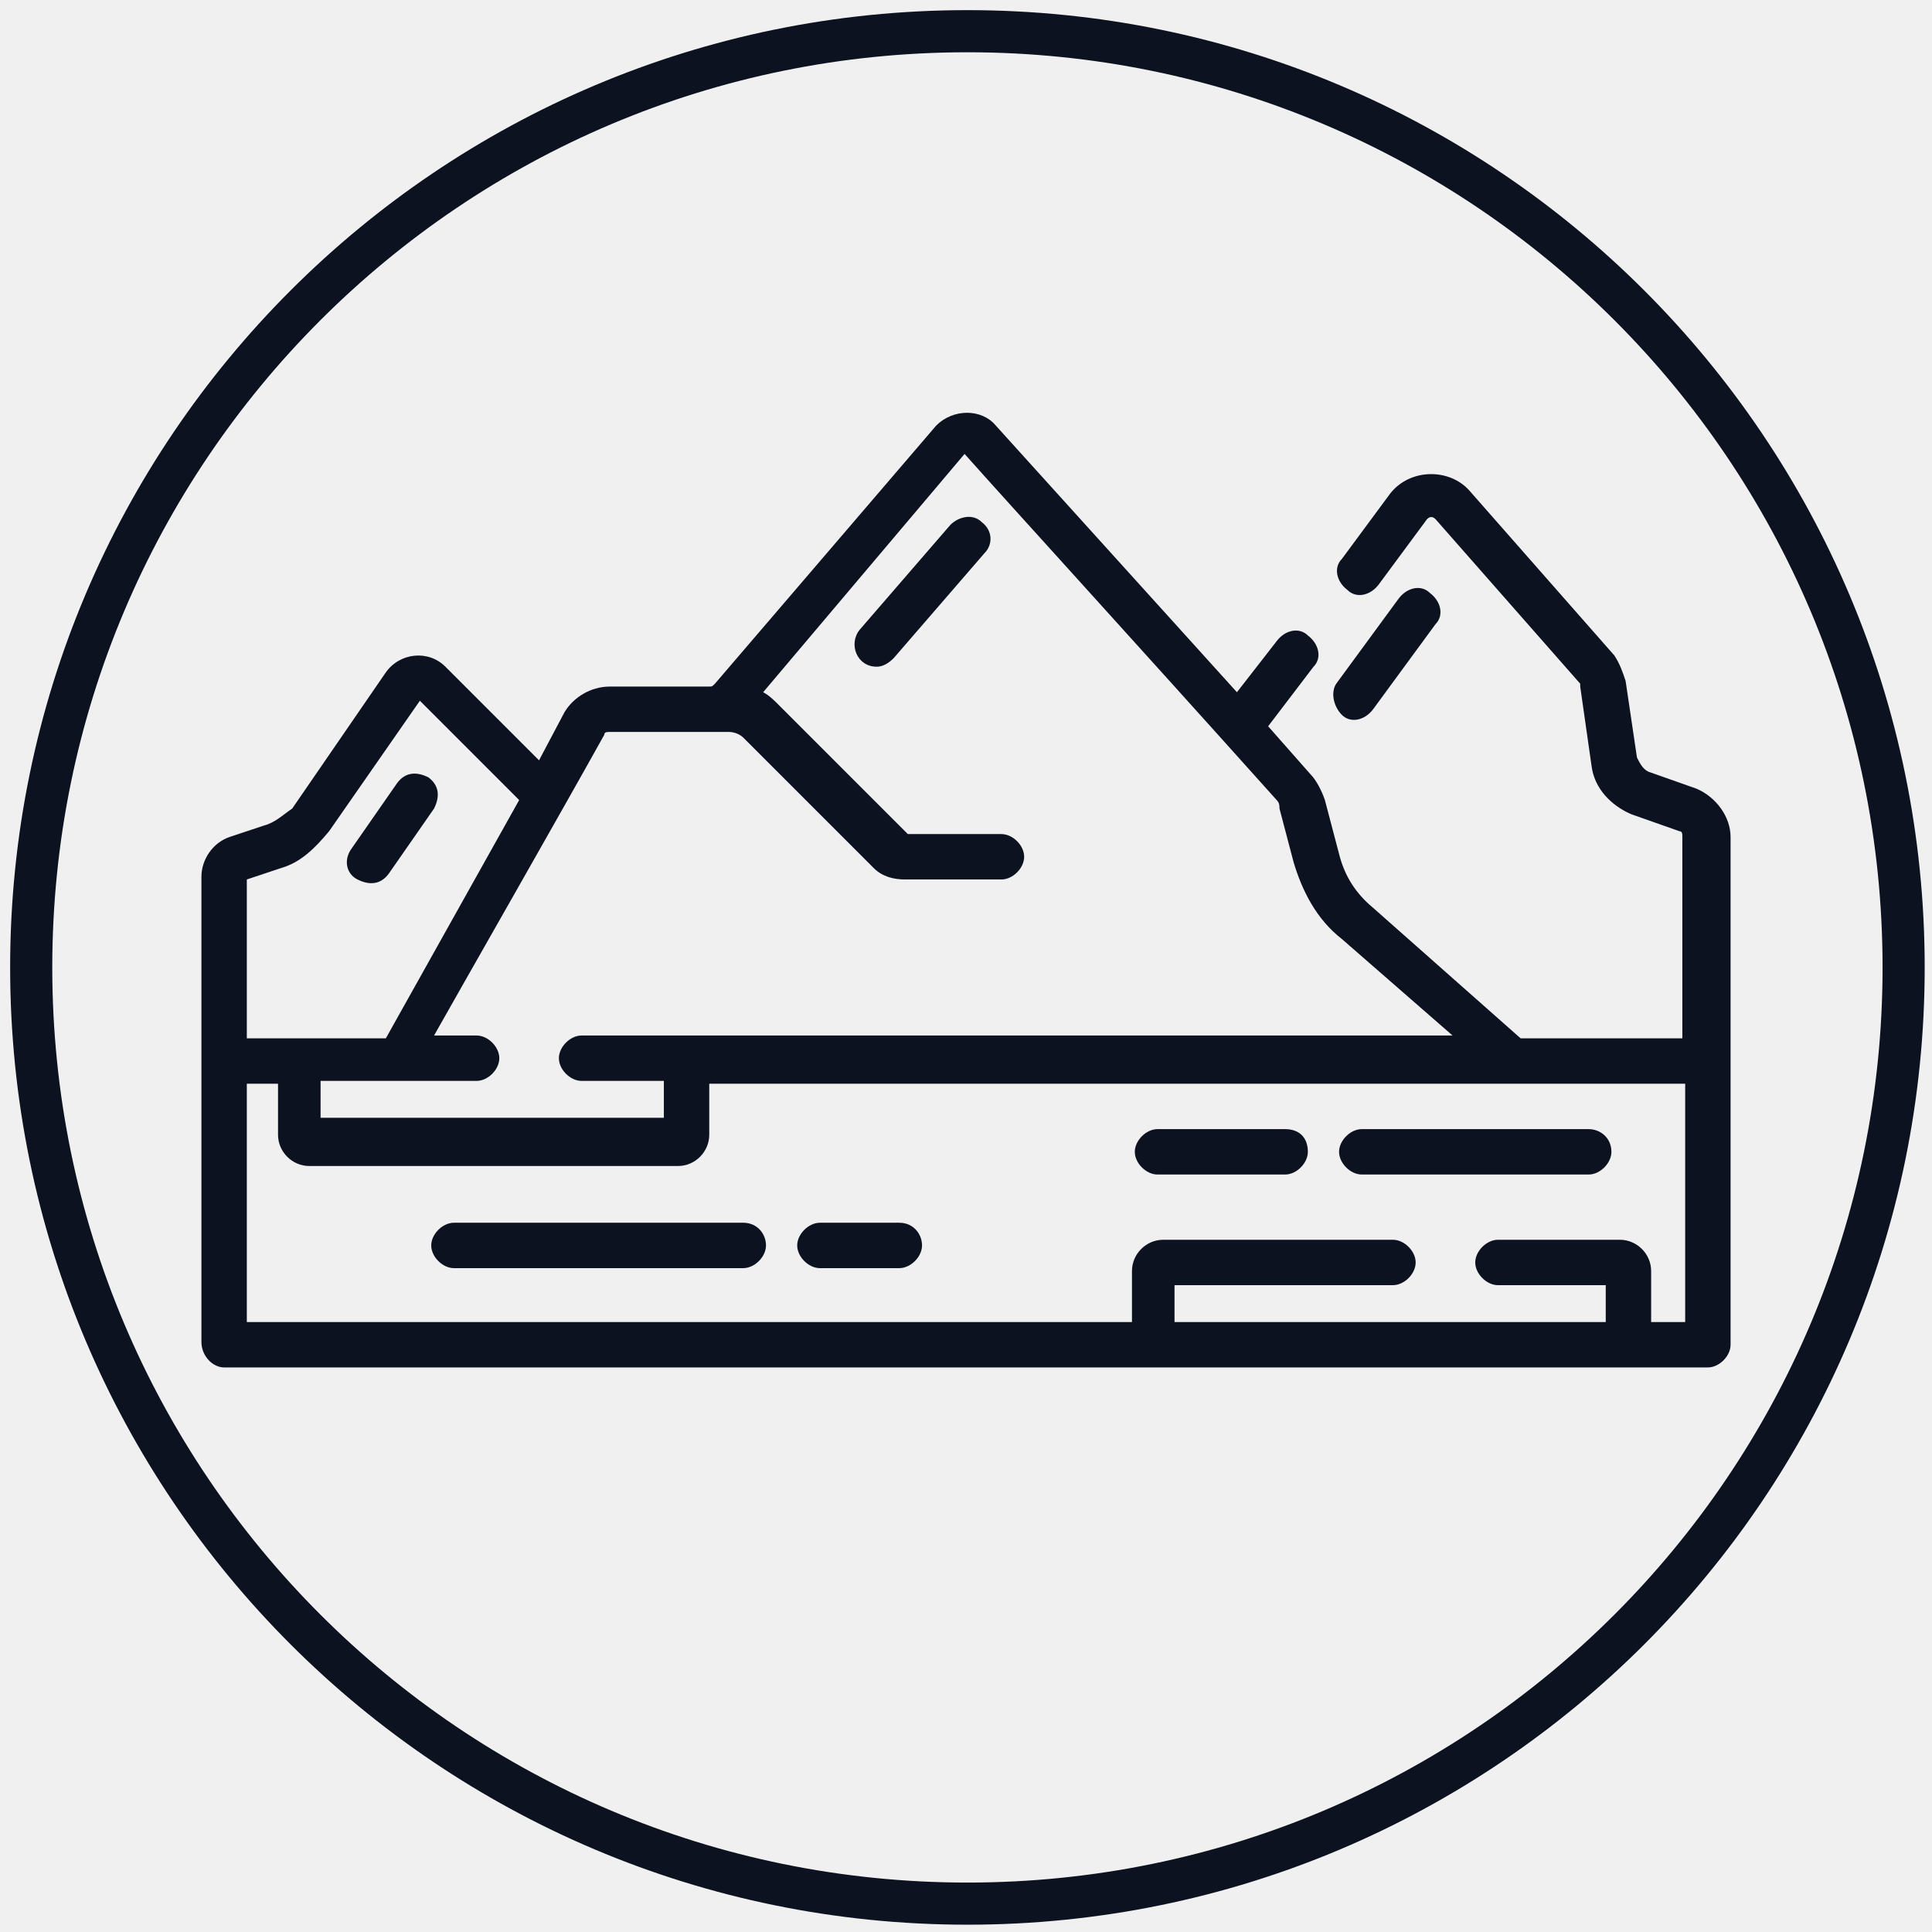
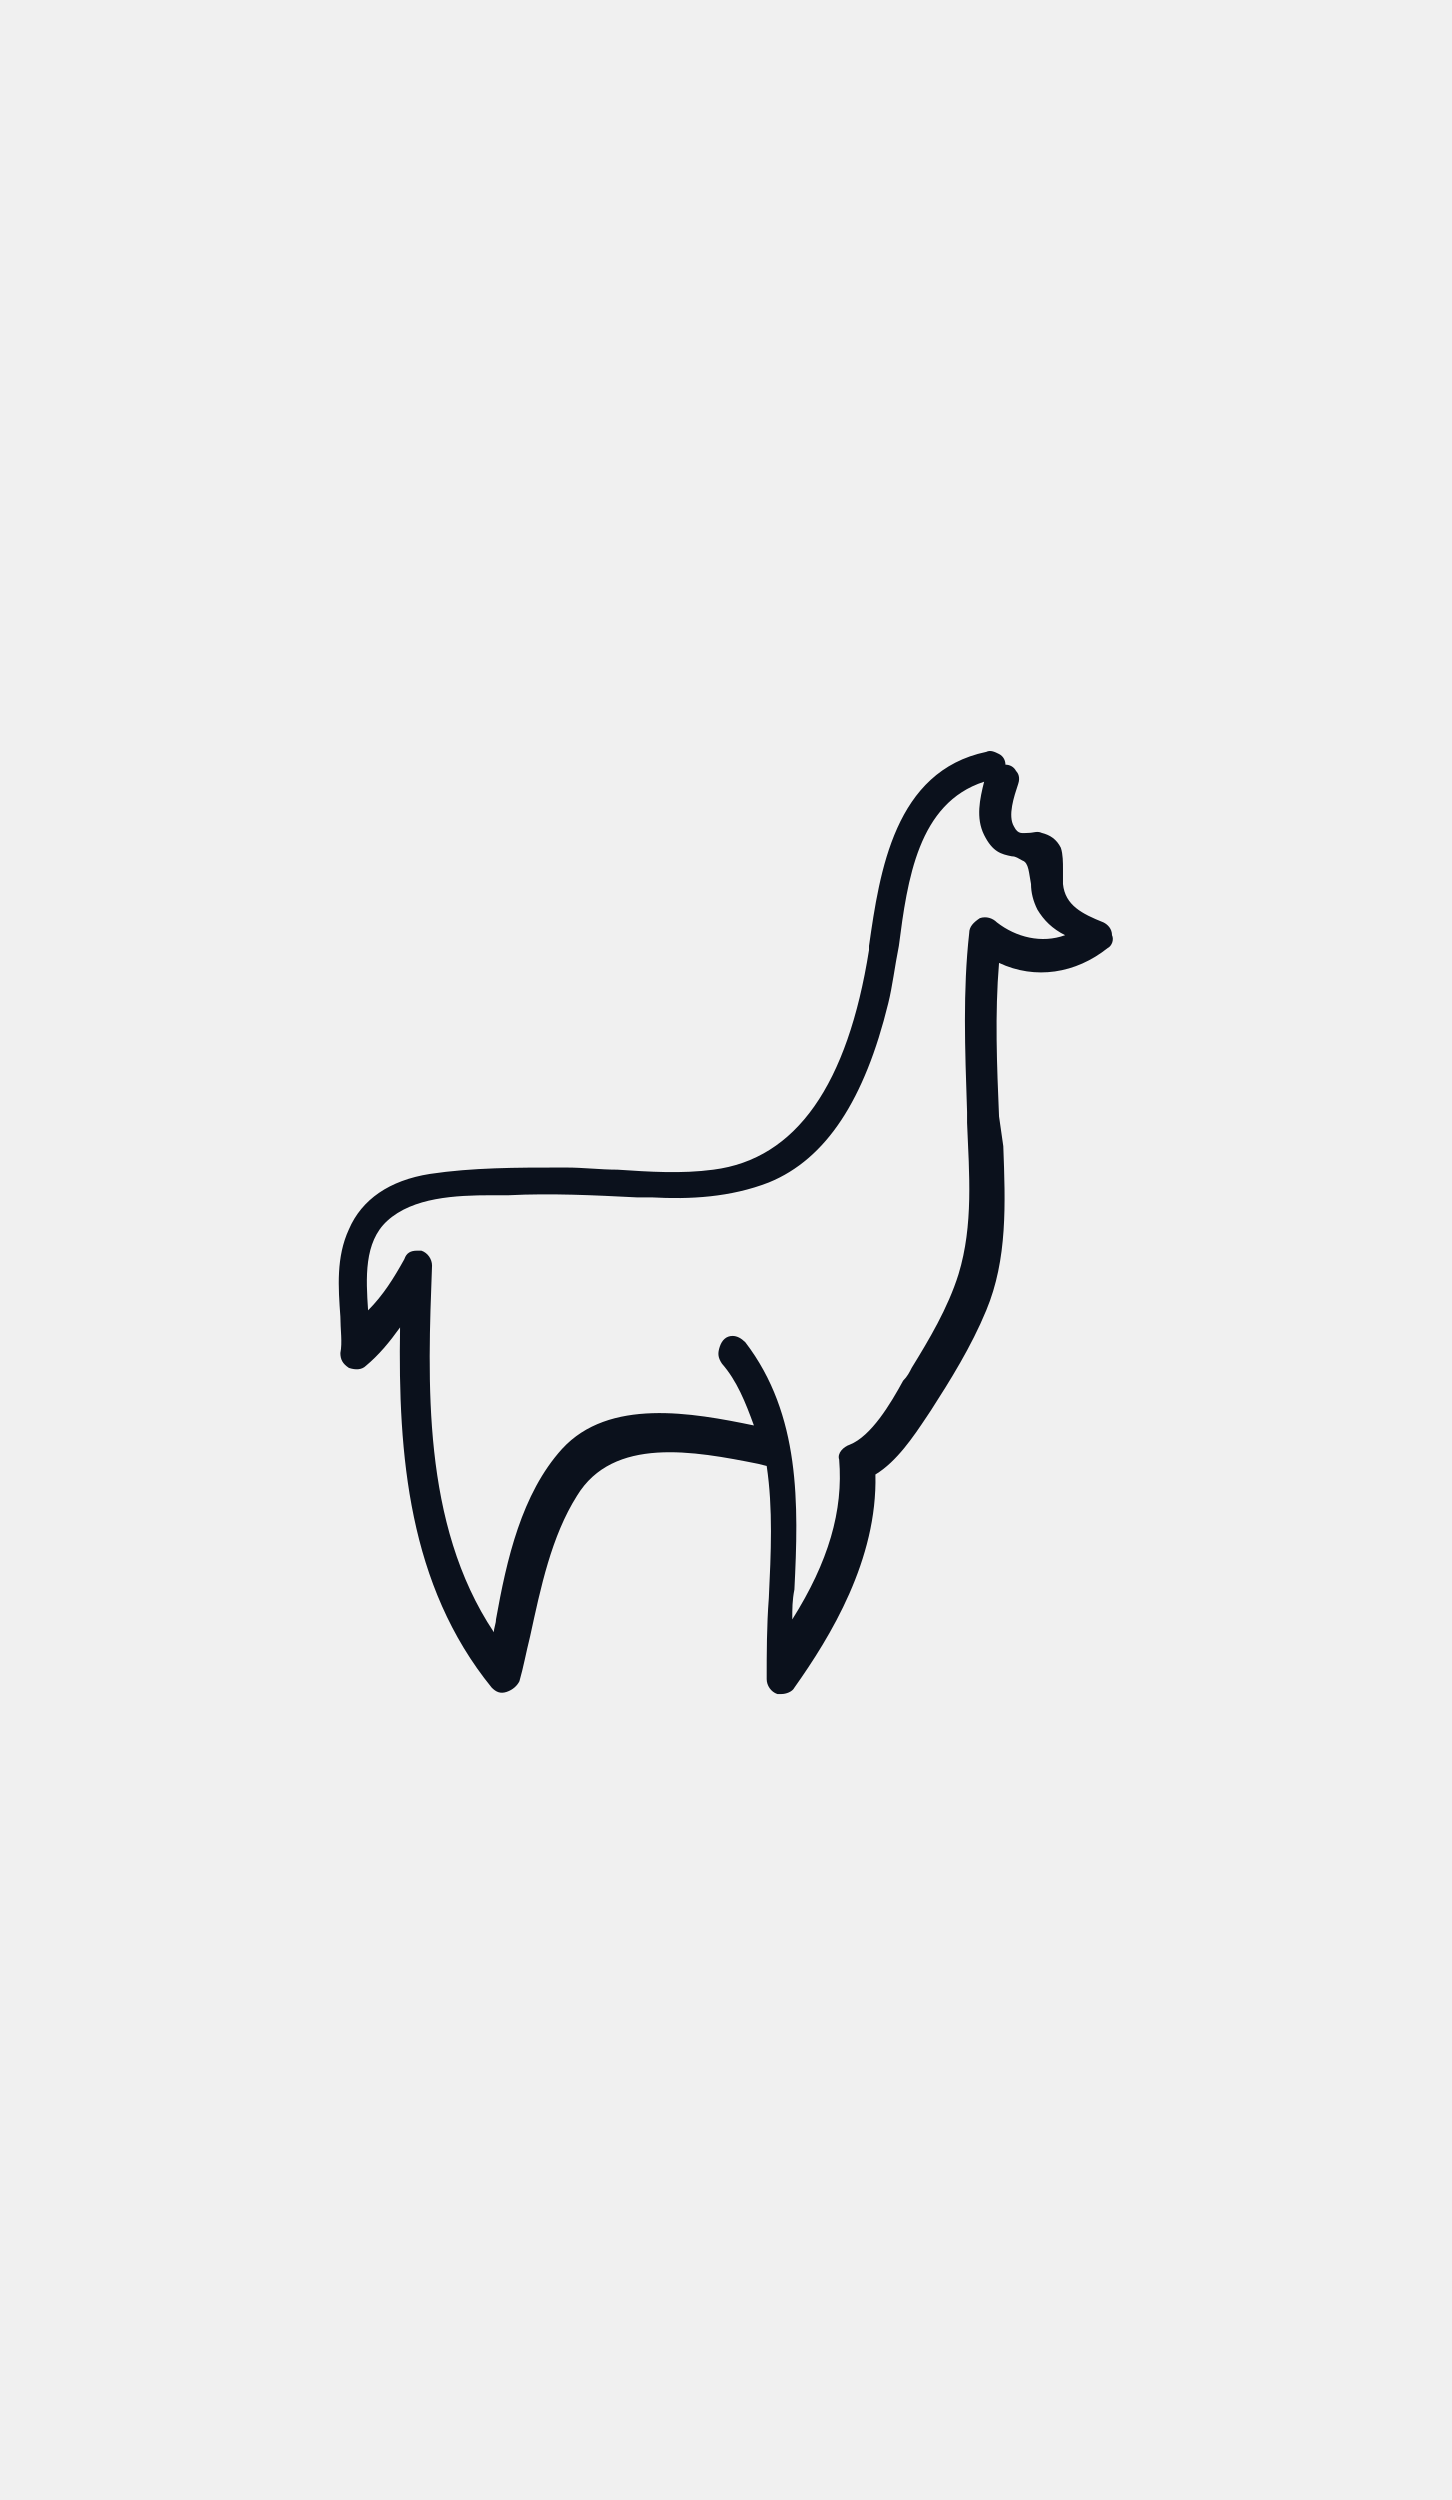
- <svg xmlns="http://www.w3.org/2000/svg" version="1.1" x="0px" y="0px" viewBox="0 0 68.1 68.1" style="enable-background:new 0 0 68.1 68.1;" xml:space="preserve">
-   <style type="text/css">
- 	.st0{fill:none;}
- 	.st1{fill:#919191;}
- 	.st2{fill:#010101;}
- 	.st3{fill:url(#SVGID_1_);}
- 	.st4{fill:#DEDEDE;}
- 	.st5{fill:url(#SVGID_2_);}
- 	.st6{fill:url(#SVGID_3_);}
- 	.st7{fill:url(#SVGID_4_);}
- 	.st8{fill:url(#SVGID_5_);}
- 	.st9{fill:#3E3D40;stroke:#1D1D1B;stroke-width:0.976;stroke-miterlimit:10;}
- 	.st10{fill:#333333;}
- 	.st11{fill:#F9FAFB;}
- 	.st12{fill:url(#SVGID_6_);}
- 	.st13{fill:url(#SVGID_7_);}
- 	.st14{fill:url(#SVGID_8_);}
- 	.st15{fill:url(#SVGID_9_);}
- 	.st16{fill:url(#SVGID_10_);}
- 	.st17{fill:url(#SVGID_11_);}
- 	.st18{fill:url(#SVGID_12_);}
- 	.st19{fill:url(#SVGID_13_);}
- 	.st20{fill:url(#SVGID_14_);}
- 	.st21{fill:url(#SVGID_15_);}
- 	.st22{fill:url(#SVGID_16_);}
- 	.st23{fill:url(#SVGID_17_);}
- 	.st24{fill:url(#SVGID_18_);}
- 	.st25{fill:url(#SVGID_19_);}
- 	.st26{fill:url(#SVGID_20_);}
- 	.st27{fill:url(#SVGID_21_);}
- 	.st28{fill:url(#SVGID_22_);}
- 	.st29{fill:url(#SVGID_23_);}
- 	.st30{fill:url(#SVGID_24_);}
- 	.st31{fill:url(#SVGID_25_);}
- 	.st32{fill:url(#SVGID_26_);}
- 	.st33{fill:url(#SVGID_27_);}
- 	.st34{fill:url(#SVGID_28_);}
- 	.st35{fill:url(#SVGID_29_);}
- 	.st36{fill:url(#SVGID_30_);}
- 	.st37{fill:url(#SVGID_31_);}
- 	.st38{fill:url(#SVGID_32_);}
- 	.st39{fill:url(#SVGID_33_);}
- 	.st40{fill:url(#SVGID_34_);}
- 	.st41{fill:url(#SVGID_35_);}
- 	.st42{fill:url(#SVGID_36_);}
- 	.st43{fill:url(#SVGID_37_);}
- 	.st44{fill:url(#SVGID_38_);}
- 	.st45{fill:url(#SVGID_39_);}
- 	.st46{fill:url(#SVGID_40_);}
- 	.st47{opacity:0.9;fill:#364372;}
- 	.st48{clip-path:url(#SVGID_42_);}
- 	.st49{fill:url(#SVGID_43_);}
- 	.st50{fill:url(#SVGID_44_);}
- 	.st51{fill:url(#SVGID_45_);}
- 	.st52{fill:url(#SVGID_46_);}
- 	.st53{fill:url(#SVGID_47_);}
- 	.st54{fill:url(#SVGID_48_);}
- 	.st55{fill:url(#SVGID_49_);}
- 	.st56{fill:url(#SVGID_50_);}
- 	.st57{fill:url(#SVGID_51_);}
- 	.st58{fill:url(#SVGID_52_);}
- 	.st59{fill:url(#SVGID_53_);}
- 	.st60{fill:url(#SVGID_54_);}
- 	.st61{fill:url(#SVGID_55_);}
- 	.st62{fill:url(#SVGID_56_);}
- 	.st63{fill:url(#SVGID_57_);}
- 	.st64{fill:url(#SVGID_58_);}
- 	.st65{fill:url(#SVGID_59_);}
- 	.st66{fill:url(#SVGID_60_);}
- 	.st67{fill:url(#SVGID_61_);}
- 	.st68{fill:url(#SVGID_62_);}
- 	.st69{fill:url(#SVGID_63_);}
- 	.st70{fill:url(#SVGID_64_);}
- 	.st71{fill:url(#SVGID_65_);}
- 	.st72{fill:url(#SVGID_66_);}
- 	.st73{fill:url(#SVGID_67_);}
- 	.st74{fill:url(#SVGID_68_);}
- 	.st75{fill:url(#SVGID_69_);}
- 	.st76{fill:url(#SVGID_70_);}
- 	.st77{fill:url(#SVGID_71_);}
- 	.st78{fill:url(#SVGID_72_);}
- 	.st79{fill:url(#SVGID_73_);}
- 	.st80{fill:url(#SVGID_74_);}
- 	.st81{fill:url(#SVGID_75_);}
- 	.st82{fill:url(#SVGID_76_);}
- 	.st83{fill:url(#SVGID_77_);}
- 	.st84{fill:url(#SVGID_78_);}
- 	.st85{fill:url(#SVGID_79_);}
- 	.st86{fill:url(#SVGID_80_);}
- 	.st87{fill:url(#SVGID_81_);}
- 	.st88{clip-path:url(#SVGID_83_);}
- 	.st89{opacity:0.9;fill:url(#SVGID_84_);}
- 	.st90{fill:url(#SVGID_85_);}
- 	.st91{fill:url(#SVGID_86_);}
- 	.st92{fill:url(#SVGID_87_);}
- 	.st93{fill:url(#SVGID_88_);}
- 	.st94{fill:url(#SVGID_89_);}
- 	.st95{fill:url(#SVGID_90_);}
- 	.st96{fill:url(#SVGID_91_);}
- 	.st97{fill:url(#SVGID_92_);}
- 	.st98{fill:url(#SVGID_93_);}
- 	.st99{fill:url(#SVGID_94_);}
- 	.st100{fill:url(#SVGID_95_);}
- 	.st101{fill:url(#SVGID_96_);}
- 	.st102{fill:url(#SVGID_97_);}
- 	.st103{fill:url(#SVGID_98_);}
- 	.st104{fill:url(#SVGID_99_);}
- 	.st105{fill:url(#SVGID_100_);}
- 	.st106{fill:url(#SVGID_101_);}
- 	.st107{fill:url(#SVGID_102_);}
- 	.st108{fill:url(#SVGID_103_);}
- 	.st109{fill:url(#SVGID_104_);}
- 	.st110{fill:url(#SVGID_105_);}
- 	.st111{fill:url(#SVGID_106_);}
- 	.st112{fill:url(#SVGID_107_);}
- 	.st113{fill:url(#SVGID_108_);}
- 	.st114{fill:url(#SVGID_109_);}
- 	.st115{fill:url(#SVGID_110_);}
- 	.st116{fill:url(#SVGID_111_);}
- 	.st117{fill:url(#SVGID_112_);}
- 	.st118{fill:url(#SVGID_113_);}
- 	.st119{fill:url(#SVGID_114_);}
- 	.st120{fill:url(#SVGID_115_);}
- 	.st121{fill:url(#SVGID_116_);}
- 	.st122{fill:url(#SVGID_117_);}
- 	.st123{fill:url(#SVGID_118_);}
- 	.st124{fill:url(#SVGID_119_);}
- 	.st125{fill:url(#SVGID_120_);}
- 	.st126{fill:url(#SVGID_121_);}
- 	.st127{fill:url(#SVGID_122_);}
- 	.st128{fill:url(#SVGID_123_);}
- 	.st129{clip-path:url(#SVGID_125_);}
- 	.st130{fill:url(#SVGID_126_);}
- 	.st131{fill:url(#SVGID_127_);}
- 	.st132{fill:url(#SVGID_128_);}
- 	.st133{clip-path:url(#SVGID_130_);}
- 	.st134{fill:#00599C;}
- 	.st135{fill:url(#SVGID_131_);}
- 	.st136{fill:url(#SVGID_132_);}
- 	.st137{fill:url(#SVGID_133_);}
- 	.st138{fill:url(#SVGID_134_);}
- 	.st139{fill:url(#SVGID_135_);}
- 	.st140{fill:url(#SVGID_136_);}
- 	.st141{fill:url(#SVGID_137_);}
- 	.st142{fill:#FFFFFF;}
- 	.st143{fill:url(#SVGID_138_);}
- 	.st144{fill:url(#SVGID_139_);}
- 	.st145{fill:url(#SVGID_140_);}
- 	.st146{fill:url(#SVGID_141_);}
- 	.st147{fill:url(#SVGID_142_);}
- 	.st148{fill:url(#SVGID_143_);}
- 	.st149{fill:url(#SVGID_144_);}
- 	.st150{fill:url(#SVGID_145_);}
- 	.st151{opacity:0.1;}
- 	.st152{fill:url(#SVGID_146_);}
- 	.st153{fill:url(#SVGID_147_);}
- 	.st154{fill:url(#SVGID_148_);}
- 	.st155{fill:url(#SVGID_149_);}
- 	.st156{fill:url(#SVGID_150_);}
- 	.st157{fill:url(#SVGID_151_);}
- 	.st158{fill:url(#SVGID_152_);}
- 	.st159{fill:url(#SVGID_153_);}
- 	.st160{fill:url(#SVGID_154_);}
- 	.st161{fill:url(#SVGID_155_);}
- 	.st162{fill:url(#SVGID_156_);}
- 	.st163{fill:url(#SVGID_157_);}
- 	.st164{fill:url(#SVGID_158_);}
- 	.st165{fill:url(#SVGID_159_);}
- 	.st166{fill:url(#SVGID_160_);}
- 	.st167{fill:url(#SVGID_161_);}
- 	.st168{fill:url(#SVGID_162_);}
- 	.st169{fill:url(#SVGID_163_);}
- 	.st170{fill:url(#SVGID_164_);}
- 	.st171{fill:url(#SVGID_165_);}
- 	.st172{fill:url(#SVGID_166_);}
- 	.st173{fill:url(#SVGID_167_);}
- 	.st174{fill:url(#SVGID_168_);}
- 	.st175{fill:url(#SVGID_169_);}
- 	.st176{fill:url(#SVGID_170_);}
- 	.st177{fill:url(#SVGID_171_);}
- 	.st178{fill:url(#SVGID_172_);}
- 	.st179{fill:url(#SVGID_173_);}
- 	.st180{fill:url(#SVGID_174_);}
- 	.st181{fill:url(#SVGID_175_);}
- 	.st182{fill:url(#SVGID_176_);}
- 	.st183{fill:url(#SVGID_177_);}
- 	.st184{fill:url(#SVGID_178_);}
- 	.st185{fill:url(#SVGID_179_);}
- 	.st186{fill:url(#SVGID_180_);}
- 	.st187{fill:url(#SVGID_181_);}
- 	.st188{clip-path:url(#SVGID_183_);}
- 	.st189{fill:url(#SVGID_184_);}
- 	.st190{fill:url(#SVGID_185_);}
- 	.st191{fill:url(#SVGID_186_);}
- 	.st192{fill:url(#SVGID_187_);}
- 	.st193{fill:url(#SVGID_188_);}
- 	.st194{fill:url(#SVGID_189_);}
- 	.st195{fill:url(#SVGID_190_);}
- 	.st196{fill:url(#SVGID_191_);}
- 	.st197{fill:url(#SVGID_192_);}
- 	.st198{fill:url(#SVGID_193_);}
- 	.st199{fill:url(#SVGID_194_);}
- 	.st200{fill:url(#SVGID_195_);}
- 	.st201{fill:url(#SVGID_196_);}
- 	.st202{fill:url(#SVGID_197_);}
- 	.st203{fill:url(#SVGID_198_);}
- 	.st204{fill:url(#SVGID_199_);}
- 	.st205{fill:url(#SVGID_200_);}
- 	.st206{fill:url(#SVGID_201_);}
- 	.st207{fill:url(#SVGID_202_);}
- 	.st208{fill:url(#SVGID_203_);}
- 	.st209{fill:url(#SVGID_204_);}
- 	.st210{fill:url(#SVGID_205_);}
- 	.st211{fill:url(#SVGID_206_);}
- 	.st212{opacity:0.1;fill:url(#SVGID_207_);}
- 	.st213{opacity:0.1;fill:url(#SVGID_208_);}
- 	.st214{opacity:0.1;fill:url(#SVGID_209_);}
- 	.st215{opacity:0.1;fill:url(#SVGID_210_);}
- 	.st216{opacity:0.1;fill:url(#SVGID_211_);}
- 	.st217{opacity:0.1;fill:url(#SVGID_212_);}
- 	.st218{opacity:0.1;fill:url(#SVGID_213_);}
- 	.st219{opacity:0.1;fill:url(#SVGID_214_);}
- 	.st220{opacity:0.1;fill:url(#SVGID_215_);}
- 	.st221{opacity:0.1;fill:url(#SVGID_216_);}
- 	.st222{opacity:0.1;fill:url(#SVGID_217_);}
- 	.st223{opacity:0.1;fill:url(#SVGID_218_);}
- 	.st224{opacity:0.1;fill:url(#SVGID_219_);}
- 	.st225{opacity:0.1;fill:url(#SVGID_220_);}
- 	.st226{opacity:0.1;fill:url(#SVGID_221_);}
- 	.st227{opacity:0.1;fill:url(#SVGID_222_);}
- 	.st228{opacity:0.1;fill:url(#SVGID_223_);}
- 	.st229{opacity:0.1;fill:url(#SVGID_224_);}
- 	.st230{opacity:0.1;fill:url(#SVGID_225_);}
- 	.st231{opacity:0.1;fill:url(#SVGID_226_);}
- 	.st232{opacity:0.1;fill:url(#SVGID_227_);}
- 	.st233{opacity:0.1;fill:url(#SVGID_228_);}
- 	.st234{opacity:0.1;fill:url(#SVGID_229_);}
- 	.st235{opacity:0.1;fill:url(#SVGID_230_);}
- 	.st236{opacity:0.1;fill:url(#SVGID_231_);}
- 	.st237{opacity:0.1;fill:url(#SVGID_232_);}
- 	.st238{opacity:0.1;fill:url(#SVGID_233_);}
- 	.st239{fill:url(#SVGID_234_);}
- 	.st240{clip-path:url(#SVGID_236_);}
- 	.st241{fill:url(#SVGID_237_);}
- 	.st242{fill:url(#SVGID_238_);}
- 	.st243{fill:url(#SVGID_239_);}
- 	.st244{fill:url(#SVGID_240_);}
- 	.st245{fill:url(#SVGID_241_);}
- 	.st246{fill:url(#SVGID_242_);}
- 	.st247{fill:url(#SVGID_243_);}
- 	.st248{fill:url(#SVGID_244_);}
- 	.st249{fill:url(#SVGID_245_);}
- 	.st250{fill:url(#SVGID_246_);}
- 	.st251{fill:url(#SVGID_247_);}
- 	.st252{fill:url(#SVGID_248_);}
- 	.st253{fill:url(#SVGID_249_);}
- 	.st254{fill:url(#SVGID_250_);}
- 	.st255{fill:url(#SVGID_251_);}
- 	.st256{fill:url(#SVGID_252_);}
- 	.st257{fill:url(#SVGID_253_);}
- 	.st258{fill:url(#SVGID_254_);}
- 	.st259{fill:url(#SVGID_255_);}
- 	.st260{fill:url(#SVGID_256_);}
- 	.st261{fill:url(#SVGID_257_);}
- 	.st262{fill:url(#SVGID_258_);}
- 	.st263{fill:url(#SVGID_259_);}
- 	.st264{fill:url(#SVGID_260_);}
- 	.st265{fill:url(#SVGID_261_);}
- 	.st266{fill:url(#SVGID_262_);}
- 	.st267{fill:url(#SVGID_263_);}
- 	.st268{fill:url(#SVGID_264_);}
- 	.st269{fill:url(#SVGID_265_);}
- 	.st270{fill:url(#SVGID_266_);}
- 	.st271{fill:url(#SVGID_267_);}
- 	.st272{fill:url(#SVGID_268_);}
- 	.st273{fill:url(#SVGID_269_);}
- 	.st274{opacity:0.1;fill:url(#SVGID_270_);}
- 	.st275{opacity:0.1;fill:url(#SVGID_271_);}
- 	.st276{opacity:0.1;fill:url(#SVGID_272_);}
- 	.st277{opacity:0.1;fill:url(#SVGID_273_);}
- 	.st278{opacity:0.1;fill:url(#SVGID_274_);}
- 	.st279{opacity:0.1;fill:url(#SVGID_275_);}
- 	.st280{opacity:0.1;fill:url(#SVGID_276_);}
- 	.st281{opacity:0.1;fill:url(#SVGID_277_);}
- 	.st282{opacity:0.1;fill:url(#SVGID_278_);}
- 	.st283{opacity:0.1;fill:url(#SVGID_279_);}
- 	.st284{opacity:0.1;fill:url(#SVGID_280_);}
- 	.st285{opacity:0.1;fill:url(#SVGID_281_);}
- 	.st286{opacity:0.1;fill:url(#SVGID_282_);}
- 	.st287{opacity:0.1;fill:url(#SVGID_283_);}
- 	.st288{opacity:0.1;fill:url(#SVGID_284_);}
- 	.st289{opacity:0.1;fill:url(#SVGID_285_);}
- 	.st290{opacity:0.1;fill:url(#SVGID_286_);}
- 	.st291{fill:url(#SVGID_287_);}
- 	.st292{clip-path:url(#SVGID_289_);}
- 	.st293{fill:url(#SVGID_290_);}
- 	.st294{fill:url(#SVGID_291_);}
- 	.st295{fill:url(#SVGID_292_);}
- 	.st296{fill:url(#SVGID_293_);}
- 	.st297{fill:url(#SVGID_294_);}
- 	.st298{fill:url(#SVGID_295_);}
- 	.st299{fill:url(#SVGID_296_);}
- 	.st300{fill:url(#SVGID_297_);}
- 	.st301{fill:url(#SVGID_298_);}
- 	.st302{fill:url(#SVGID_299_);}
- 	.st303{fill:url(#SVGID_300_);}
- 	.st304{fill:url(#SVGID_301_);}
- 	.st305{fill:url(#SVGID_302_);}
- 	.st306{fill:url(#SVGID_303_);}
- 	.st307{fill:url(#SVGID_304_);}
- 	.st308{fill:url(#SVGID_305_);}
- 	.st309{fill:url(#SVGID_306_);}
- 	.st310{fill:url(#SVGID_307_);}
- 	.st311{fill:url(#SVGID_308_);}
- 	.st312{fill:url(#SVGID_309_);}
- 	.st313{fill:url(#SVGID_310_);}
- 	.st314{fill:url(#SVGID_311_);}
- 	.st315{fill:url(#SVGID_312_);}
- 	.st316{fill:url(#SVGID_313_);}
- 	.st317{fill:url(#SVGID_314_);}
- 	.st318{fill:url(#SVGID_315_);}
- 	.st319{fill:url(#SVGID_316_);}
- 	.st320{fill:url(#SVGID_317_);}
- 	.st321{fill:url(#SVGID_318_);}
- 	.st322{fill:url(#SVGID_319_);}
- 	.st323{fill:url(#SVGID_320_);}
- 	.st324{fill:url(#SVGID_321_);}
- 	.st325{fill:url(#SVGID_322_);}
- 	.st326{fill:url(#SVGID_323_);}
- 	.st327{fill:url(#SVGID_324_);}
- 	.st328{fill:url(#SVGID_325_);}
- 	.st329{fill:url(#SVGID_326_);}
- 	.st330{fill:url(#SVGID_327_);}
- 	.st331{fill:url(#SVGID_328_);}
- 	.st332{fill:url(#SVGID_329_);}
- 	.st333{fill:url(#SVGID_330_);}
- 	.st334{fill:url(#SVGID_331_);}
- 	.st335{opacity:0.1;fill:url(#SVGID_332_);}
- 	.st336{opacity:0.1;fill:url(#SVGID_333_);}
- 	.st337{opacity:0.1;fill:url(#SVGID_334_);}
- 	.st338{opacity:0.1;fill:url(#SVGID_335_);}
- 	.st339{opacity:0.1;fill:url(#SVGID_336_);}
- 	.st340{opacity:0.1;fill:url(#SVGID_337_);}
- 	.st341{opacity:0.1;fill:url(#SVGID_338_);}
- 	.st342{opacity:0.1;fill:url(#SVGID_339_);}
- 	.st343{fill:url(#SVGID_340_);}
- 	.st344{clip-path:url(#SVGID_342_);}
- 	.st345{fill:url(#SVGID_343_);}
- 	.st346{fill:url(#SVGID_344_);}
- 	.st347{fill:url(#SVGID_345_);}
- 	.st348{fill:url(#SVGID_346_);}
- 	.st349{fill:url(#SVGID_347_);}
- 	.st350{fill:url(#SVGID_348_);}
- 	.st351{fill:url(#SVGID_349_);}
- 	.st352{fill:url(#SVGID_350_);}
- 	.st353{fill:url(#SVGID_351_);}
- 	.st354{fill:url(#SVGID_352_);}
- 	.st355{fill:url(#SVGID_353_);}
- 	.st356{fill:url(#SVGID_354_);}
- 	.st357{fill:url(#SVGID_355_);}
- 	.st358{fill:url(#SVGID_356_);}
- 	.st359{fill:url(#SVGID_357_);}
- 	.st360{fill:url(#SVGID_358_);}
- 	.st361{fill:url(#SVGID_359_);}
- 	.st362{fill:url(#SVGID_360_);}
- 	.st363{fill:url(#SVGID_361_);}
- 	.st364{fill:url(#SVGID_362_);}
- 	.st365{fill:url(#SVGID_363_);}
- 	.st366{fill:url(#SVGID_364_);}
- 	.st367{fill:url(#SVGID_365_);}
- 	.st368{fill:url(#SVGID_366_);}
- 	.st369{fill:url(#SVGID_367_);}
- 	.st370{fill:url(#SVGID_368_);}
- 	.st371{fill:url(#SVGID_369_);}
- 	.st372{fill:url(#SVGID_370_);}
- 	.st373{fill:url(#SVGID_371_);}
- 	.st374{fill:url(#SVGID_372_);}
- 	.st375{fill:url(#SVGID_373_);}
- 	.st376{fill:url(#SVGID_374_);}
- 	.st377{fill:url(#SVGID_375_);}
- 	.st378{fill:url(#SVGID_376_);}
- 	.st379{fill:url(#SVGID_377_);}
- 	.st380{fill:url(#SVGID_378_);}
- 	.st381{fill:url(#SVGID_379_);}
- 	.st382{fill:url(#SVGID_380_);}
- 	.st383{fill:url(#SVGID_381_);}
- 	.st384{fill:url(#SVGID_382_);}
- 	.st385{fill:url(#SVGID_383_);}
- 	.st386{fill:url(#SVGID_384_);}
- 	.st387{fill:url(#SVGID_385_);}
- 	.st388{fill:url(#SVGID_386_);}
- 	.st389{fill:url(#SVGID_387_);}
- 	.st390{fill:url(#SVGID_388_);}
- 	.st391{fill:url(#SVGID_389_);}
- 	.st392{fill:url(#SVGID_390_);}
- 	.st393{fill:url(#SVGID_391_);}
- 	.st394{fill:url(#SVGID_392_);}
- 	.st395{fill:url(#SVGID_393_);}
- 	.st396{clip-path:url(#SVGID_395_);}
- 	.st397{fill:url(#SVGID_396_);}
- 	.st398{fill:url(#SVGID_397_);}
- 	.st399{fill:url(#SVGID_398_);}
- 	.st400{fill:url(#SVGID_399_);}
- 	.st401{fill:url(#SVGID_400_);}
- 	.st402{fill:url(#SVGID_401_);}
- 	.st403{fill:url(#SVGID_402_);}
- 	.st404{opacity:0.3;fill:#FFFFFF;}
- 	.st405{fill:url(#SVGID_403_);}
- 	.st406{fill:url(#SVGID_404_);}
- 	.st407{fill:url(#SVGID_405_);}
- 	.st408{fill:url(#SVGID_406_);}
- 	.st409{fill:url(#SVGID_407_);}
- 	.st410{fill:url(#SVGID_408_);}
- 	.st411{fill:none;stroke:#010101;stroke-width:0.5;stroke-miterlimit:10;}
- 	.st412{fill:#0C1220;}
- 	.st413{fill:#BF2883;}
- 	.st414{fill:none;stroke:#FFFFFF;stroke-width:1.269;stroke-miterlimit:10;}
- 	.st415{fill:none;stroke:#0C1220;stroke-width:1.485;stroke-linecap:round;stroke-miterlimit:10;}
- 	.st416{fill:#F7BE29;}
- 	.st417{fill:#EE8A3C;}
- 	.st418{fill:#D54D1D;}
- 	.st419{fill:#8C517B;}
- 	.st420{fill:#648599;}
- 	.st421{fill:none;stroke:#FFFFFF;stroke-width:1.256;stroke-miterlimit:10;}
- 	.st422{fill:url(#SVGID_409_);}
- 	.st423{fill:url(#SVGID_410_);}
- 	.st424{fill:url(#SVGID_411_);}
- 	.st425{fill:url(#SVGID_412_);}
- 	.st426{fill:url(#SVGID_413_);}
- 	.st427{fill:url(#SVGID_414_);}
- 	.st428{fill:none;stroke:#FFFFFF;stroke-width:2;stroke-linecap:round;stroke-miterlimit:10;}
- 	.st429{opacity:0.5;fill:none;stroke:#FFFFFF;stroke-width:2;stroke-linecap:round;stroke-miterlimit:10;}
- 	.st430{fill:none;stroke:#FFFFFF;stroke-width:1.897;stroke-linecap:round;stroke-miterlimit:10;}
- 	.st431{fill:url(#SVGID_417_);}
- 	.st432{fill:url(#SVGID_418_);}
- 	.st433{fill:url(#SVGID_419_);}
- 	.st434{fill:url(#SVGID_420_);}
- 	.st435{fill:url(#SVGID_421_);}
- 	.st436{fill:url(#SVGID_422_);}
- 	.st437{opacity:0.55;fill:#010101;}
- 	.st438{fill:none;stroke:#0C1220;stroke-width:0.577;stroke-miterlimit:10;}
- 	.st439{fill:none;stroke:#0C1220;stroke-width:1.153;stroke-linecap:round;stroke-miterlimit:10;}
- 	.st440{fill:none;stroke:#FFFFFF;stroke-width:0.947;stroke-miterlimit:10;}
- 	.st441{fill:url(#SVGID_425_);}
- 	.st442{fill:url(#SVGID_426_);}
- 	.st443{fill:url(#SVGID_427_);}
- 	.st444{fill:url(#SVGID_428_);}
- 	.st445{fill:url(#SVGID_429_);}
- 	.st446{fill:url(#SVGID_430_);}
- </style>
-   <g id="TABLETS">
+ <svg xmlns="http://www.w3.org/2000/svg" version="1.1" id="Capa_1" x="0px" y="0px" width="720px" height="1240px" viewBox="0 0 720 1240" enable-background="new 0 0 720 1240" xml:space="preserve">
+   <g id="TABLETS" display="none">
</g>
-   <g id="Capa_1">
-     <g>
-       <circle class="st415" cx="34.1" cy="34.1" r="33" />
-       <g>
-         <path class="st412" d="M34.6,18.4c-0.3-0.3-0.8-0.2-1.1,0.1l-3.2,3.7c-0.4,0.5-0.1,1.3,0.6,1.3c0.2,0,0.4-0.1,0.6-0.3l3.2-3.7     C35,19.2,35,18.7,34.6,18.4z" />
-         <path class="st412" d="M7.9,48.2h52.3c0.4,0,0.8-0.4,0.8-0.8V29.5c0-0.7-0.5-1.4-1.2-1.7l-1.7-0.6c-0.2-0.1-0.3-0.3-0.4-0.5     L57.3,24c-0.1-0.3-0.2-0.6-0.4-0.9l-5.1-5.8c-0.7-0.8-2.1-0.8-2.8,0.1l-1.7,2.3c-0.3,0.3-0.2,0.8,0.2,1.1     c0.3,0.3,0.8,0.2,1.1-0.2l1.7-2.3c0.1-0.1,0.2-0.1,0.3,0l5.1,5.8c0,0,0,0.1,0,0.1l0.4,2.8c0.1,0.8,0.7,1.4,1.4,1.7l1.7,0.6     c0.1,0,0.1,0.1,0.1,0.2v7.1h-5.7L48.4,32c-0.6-0.5-1-1.1-1.2-1.9l-0.5-1.9c-0.1-0.3-0.3-0.7-0.5-0.9l-1.5-1.7l1.6-2.1     c0.3-0.3,0.2-0.8-0.2-1.1c-0.3-0.3-0.8-0.2-1.1,0.2l-1.4,1.8L35.1,15c-0.5-0.6-1.5-0.6-2.1,0l-7.8,9.1c-0.1,0.1-0.1,0.1-0.2,0.1     h-3.5c-0.7,0-1.3,0.4-1.6,0.9L19,26.8l-3.3-3.3c-0.6-0.6-1.6-0.5-2.1,0.2l-3.3,4.8C10,28.7,9.7,29,9.3,29.1l-1.2,0.4     c-0.6,0.2-1,0.8-1,1.4v16.4C7.1,47.8,7.5,48.2,7.9,48.2L7.9,48.2z M58.2,46.6v-1.8c0-0.6-0.5-1.1-1.1-1.1h-4.3     c-0.4,0-0.8,0.4-0.8,0.8s0.4,0.8,0.8,0.8h3.8v1.3H41.4v-1.3h7.7c0.4,0,0.8-0.4,0.8-0.8s-0.4-0.8-0.8-0.8H41     c-0.6,0-1.1,0.5-1.1,1.1v1.8H8.7v-8.4h1.1v1.8c0,0.6,0.5,1.1,1.1,1.1h13c0.6,0,1.1-0.5,1.1-1.1v-1.8h34.4v8.4H58.2z M21.3,25.9     c0-0.1,0.1-0.1,0.2-0.1h4.2c0.2,0,0.4,0.1,0.5,0.2l4.6,4.6c0.3,0.3,0.7,0.4,1.1,0.4h3.4c0.4,0,0.8-0.4,0.8-0.8     c0-0.4-0.4-0.8-0.8-0.8H32l-4.6-4.6c-0.1-0.1-0.3-0.3-0.5-0.4l7.1-8.4c1.6,1.8,5.8,6.4,11,12.2c0.1,0.1,0.1,0.2,0.1,0.3l0.5,1.9     c0.3,1,0.8,2,1.7,2.7l3.9,3.4H20.5c-0.4,0-0.8,0.4-0.8,0.8c0,0.4,0.4,0.8,0.8,0.8h2.9v1.3H11.3v-1.3h5.5c0.4,0,0.8-0.4,0.8-0.8     c0-0.4-0.4-0.8-0.8-0.8h-1.5C16.2,34.9,19.8,28.6,21.3,25.9L21.3,25.9z M8.7,31l1.2-0.4c0.7-0.2,1.2-0.7,1.7-1.3l3.2-4.6l3.5,3.5     l-4.7,8.4H8.7V31z" />
-         <path class="st412" d="M45.3,39.8h-4.5c-0.4,0-0.8,0.4-0.8,0.8c0,0.4,0.4,0.8,0.8,0.8h4.5c0.4,0,0.8-0.4,0.8-0.8     C46.1,40.1,45.8,39.8,45.3,39.8z" />
-         <path class="st412" d="M56,39.8h-8c-0.4,0-0.8,0.4-0.8,0.8c0,0.4,0.4,0.8,0.8,0.8h8c0.4,0,0.8-0.4,0.8-0.8     C56.8,40.1,56.4,39.8,56,39.8z" />
-         <path class="st412" d="M31.7,43.1h-2.8c-0.4,0-0.8,0.4-0.8,0.8c0,0.4,0.4,0.8,0.8,0.8h2.8c0.4,0,0.8-0.4,0.8-0.8     C32.5,43.5,32.2,43.1,31.7,43.1L31.7,43.1z" />
-         <path class="st412" d="M26.2,43.1H16c-0.4,0-0.8,0.4-0.8,0.8c0,0.4,0.4,0.8,0.8,0.8h10.2c0.4,0,0.8-0.4,0.8-0.8     C27,43.5,26.7,43.1,26.2,43.1z" />
-         <path class="st412" d="M12.6,31c0.4,0.2,0.8,0.2,1.1-0.2l1.6-2.3c0.2-0.4,0.2-0.8-0.2-1.1c-0.4-0.2-0.8-0.2-1.1,0.2l-1.6,2.3     C12.1,30.3,12.2,30.8,12.6,31z" />
-         <path class="st412" d="M47.3,25.2c0.3,0.3,0.8,0.2,1.1-0.2l2.2-3c0.3-0.3,0.2-0.8-0.2-1.1c-0.3-0.3-0.8-0.2-1.1,0.2l-2.2,3     C46.9,24.4,47,24.9,47.3,25.2z" />
-       </g>
-     </g>
-   </g>
+   <path fill="#0B111C" d="M547.329,457.511L547.329,457.511c-10.573-4.229-19.031-8.458-20.088-19.03c0-2.115,0-4.229,0-7.401  s0-7.4-1.058-10.572c-2.114-4.229-5.286-6.344-9.516-7.401c-2.114-1.057-4.229,0-6.344,0c-3.172,0-5.286,1.058-7.4-3.172  c-3.172-5.286,0-14.802,2.114-21.145c1.058-3.172,0-5.287-1.058-6.344c-1.057-2.115-3.171-3.172-5.286-3.172  c0-2.114-1.057-4.229-3.172-5.286c-2.114-1.057-4.229-2.115-6.344-1.057c-45.462,9.516-52.863,59.207-58.149,96.211v2.115  c-10.572,66.607-35.947,103.612-77.181,108.898c-15.858,2.114-31.718,1.058-47.577,0c-8.458,0-16.916-1.058-25.374-1.058h-3.172  c-21.146,0-43.348,0-64.494,3.172c-20.088,3.172-33.832,12.688-40.176,27.489c-6.344,13.744-5.286,28.546-4.229,43.348  c0,6.344,1.057,12.688,0,17.974c0,3.172,1.057,5.286,4.229,7.401c3.172,1.057,6.344,1.057,8.459-1.058  c6.343-5.286,11.629-11.63,16.916-19.03c-1.058,63.436,4.229,127.929,45.463,178.678c2.113,2.114,4.229,3.172,7.4,2.114  c3.172-1.057,5.286-3.171,6.344-5.286c2.114-7.4,3.172-13.744,5.286-22.202c5.286-24.317,10.573-49.691,23.26-69.78  c17.974-29.604,58.149-22.202,89.868-15.858l4.229,1.057c3.172,21.146,2.115,43.349,1.058,65.551  c-1.058,13.745-1.058,27.489-1.058,40.177c0,3.172,2.115,6.343,5.287,7.4c1.057,0,1.057,0,2.114,0c2.114,0,5.286-1.057,6.344-3.172  c17.974-25.374,41.233-63.436,40.176-105.727c10.573-6.344,19.031-19.031,25.375-28.546l2.114-3.172  c9.516-14.802,20.088-31.719,27.489-49.692c10.572-25.374,9.515-52.863,8.458-81.409l-2.115-14.802  c-1.057-25.375-2.114-50.749,0-76.123c17.974,8.458,38.062,5.286,53.921-7.401c2.114-1.058,3.172-4.229,2.114-6.344  C551.558,460.683,549.443,458.568,547.329,457.511z M480.721,462.797c-3.172,28.547-2.114,57.093-1.057,88.812v5.286  c1.057,25.374,3.172,50.749-4.229,75.065c-5.286,16.917-14.802,32.775-23.26,46.521c-1.058,2.114-2.114,4.229-4.229,6.344  c-6.344,11.63-15.858,27.488-26.432,31.718c-3.172,1.057-6.344,4.229-5.286,7.4c2.114,25.375-5.286,50.749-23.26,79.296  c0-5.287,0-9.516,1.057-14.802c2.115-42.291,3.172-86.696-24.316-122.644c-2.115-2.114-4.229-3.172-6.344-3.172  c-3.172,0-5.286,2.114-6.344,5.286s-1.058,5.286,1.058,8.458c7.4,8.459,11.63,19.031,15.858,30.661  c-30.66-6.344-71.895-13.744-95.154,11.63c-20.088,22.203-27.488,54.979-32.775,84.582c0,2.114-1.057,4.229-1.057,6.343  c-35.947-53.92-32.775-124.757-30.661-181.85c0-3.172-2.114-6.344-5.286-7.401c-1.057,0-1.057,0-2.115,0  c-3.172,0-5.285,1.058-6.343,4.229c-5.286,9.516-10.573,17.974-17.974,25.374c-1.058-15.858-2.115-33.832,9.516-44.405  c12.688-11.63,33.832-12.687,51.806-12.687c3.172,0,5.286,0,8.458,0c21.146-1.058,42.291,0,63.437,1.057h7.4  c19.031,1.058,39.119,0,58.15-7.4c28.546-11.63,47.577-41.233,59.207-88.811c2.114-8.459,3.172-17.974,5.286-28.547  c4.229-32.775,9.516-70.837,42.291-81.409c-2.115,8.458-4.229,17.974,0,26.432c4.229,8.458,8.458,9.516,13.744,10.572  c2.114,0,3.172,1.058,5.286,2.115c3.172,1.057,3.172,6.343,4.229,11.63c0,4.229,1.057,8.458,3.172,12.687  c3.172,5.287,7.4,9.516,13.744,12.688c-11.63,4.229-24.317,1.058-33.832-6.344c-2.115-2.114-5.287-3.172-8.459-2.114  C482.836,457.511,480.721,459.626,480.721,462.797z" />
</svg>
